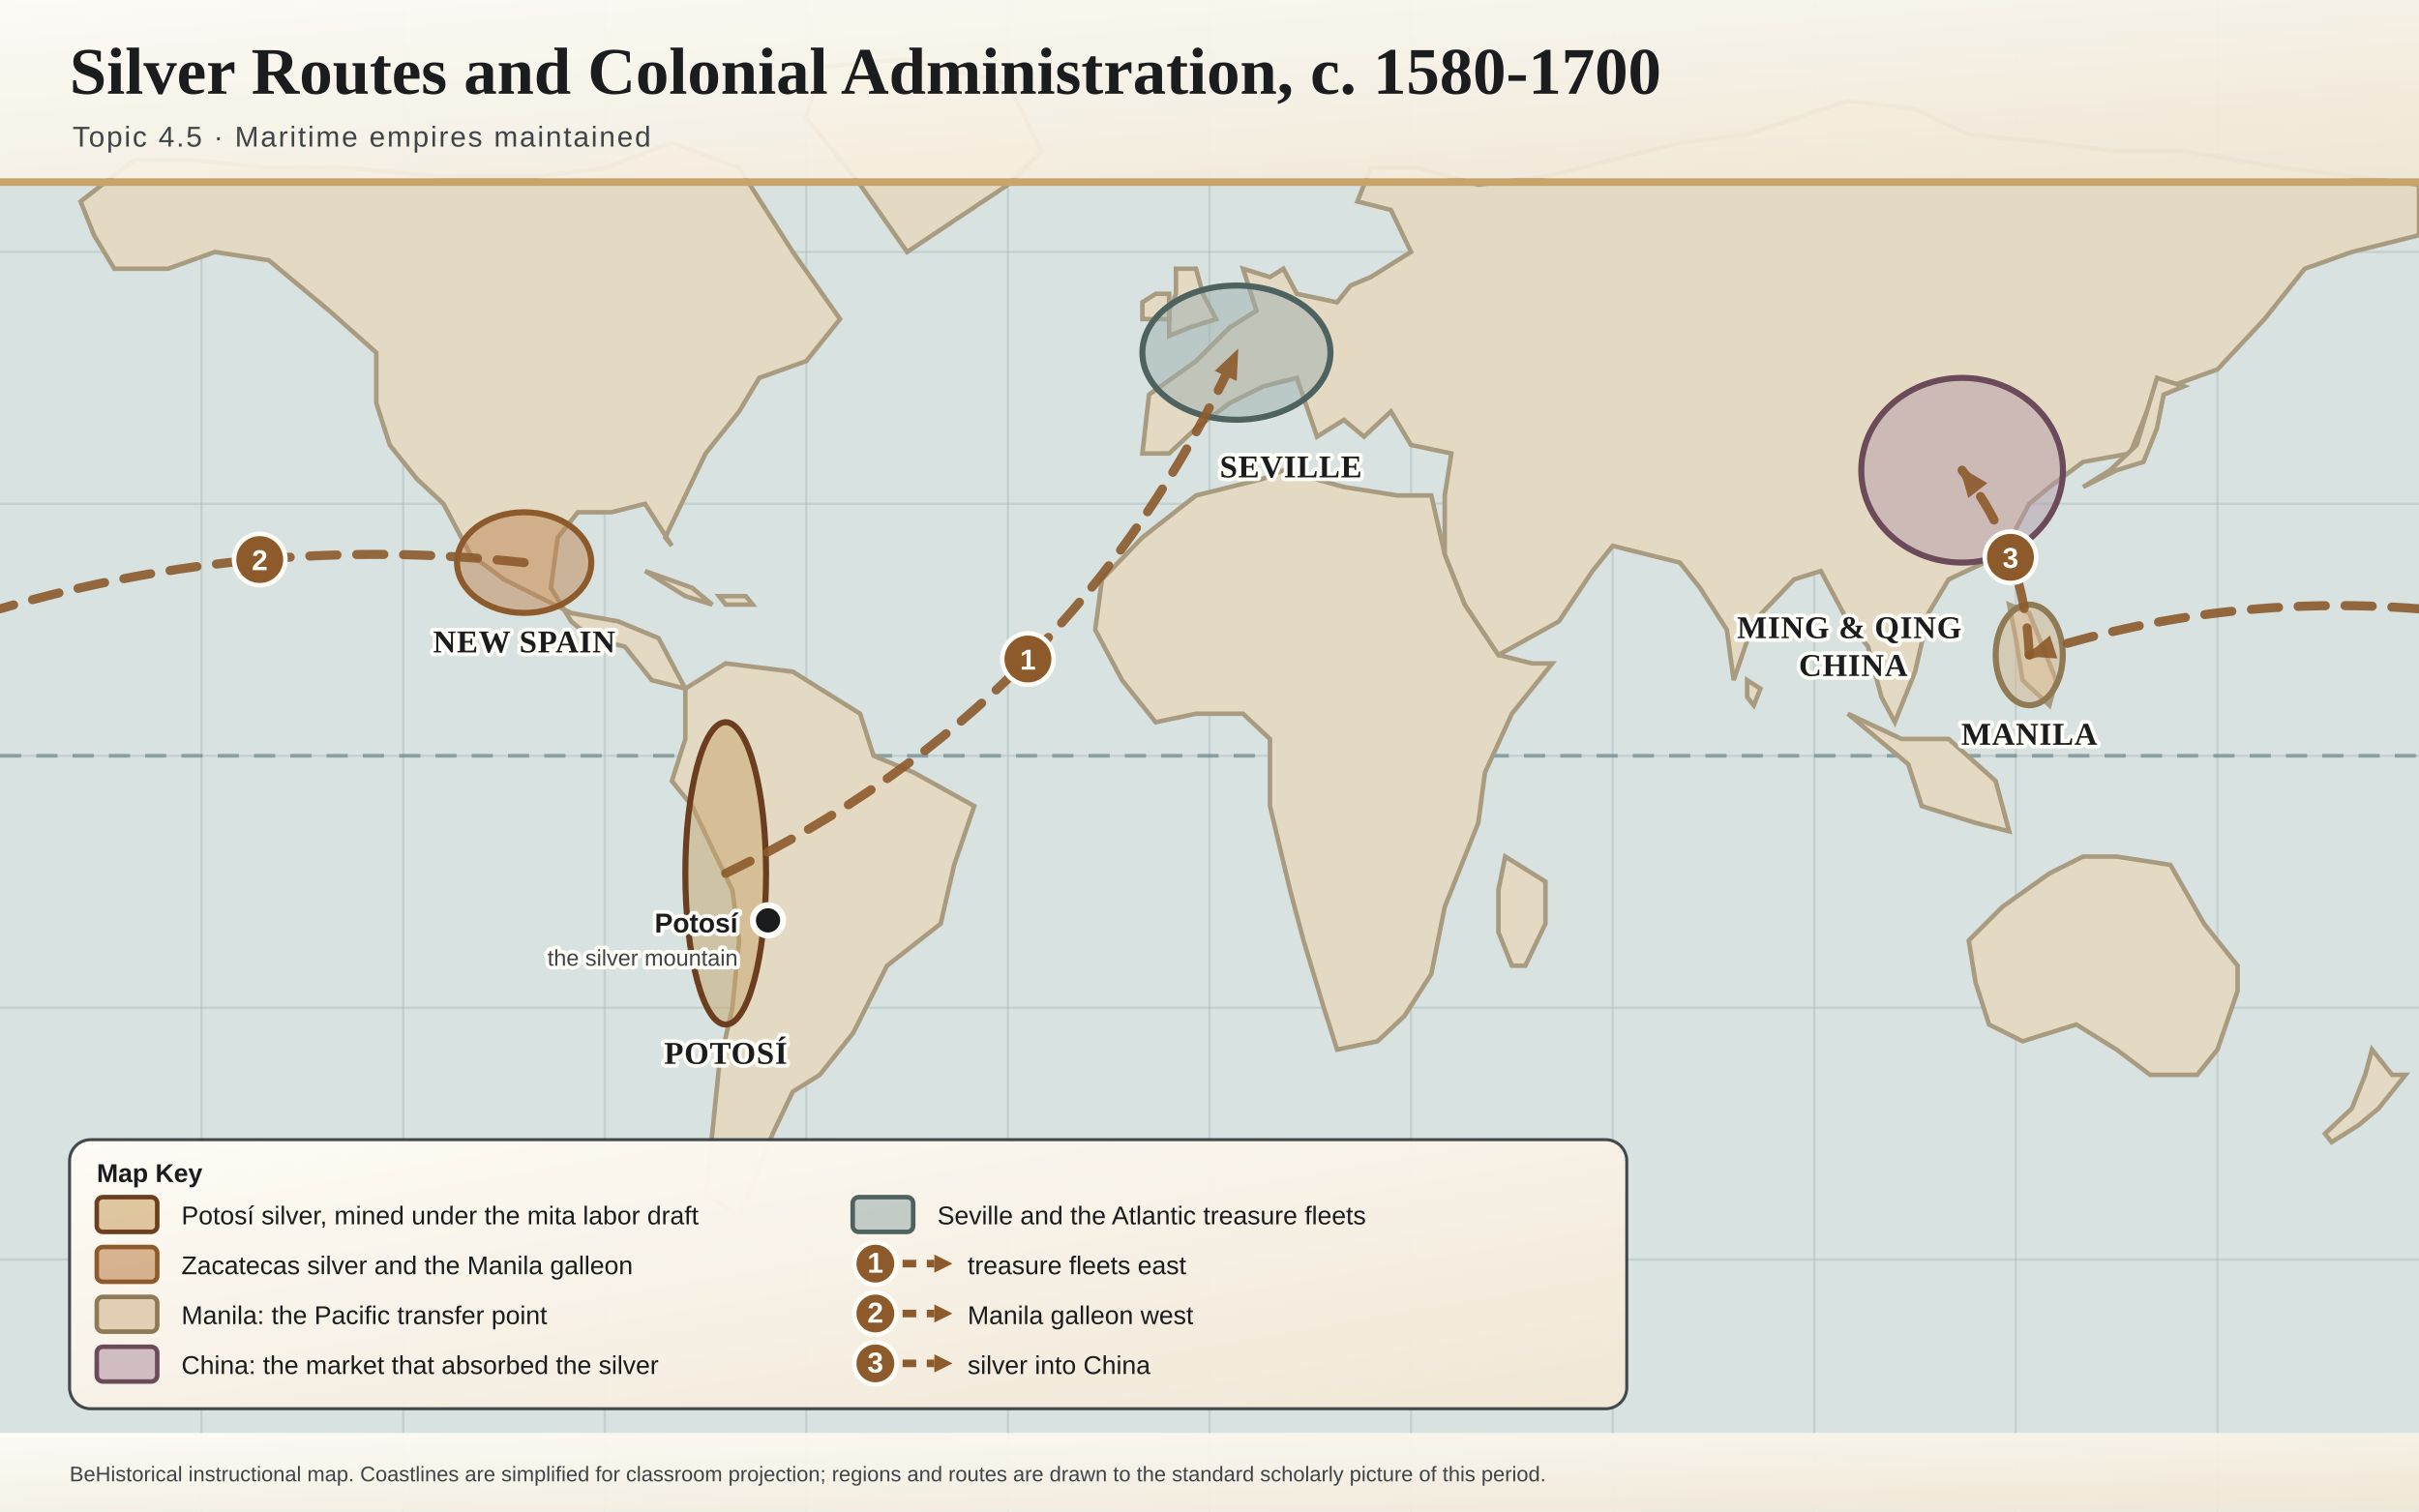
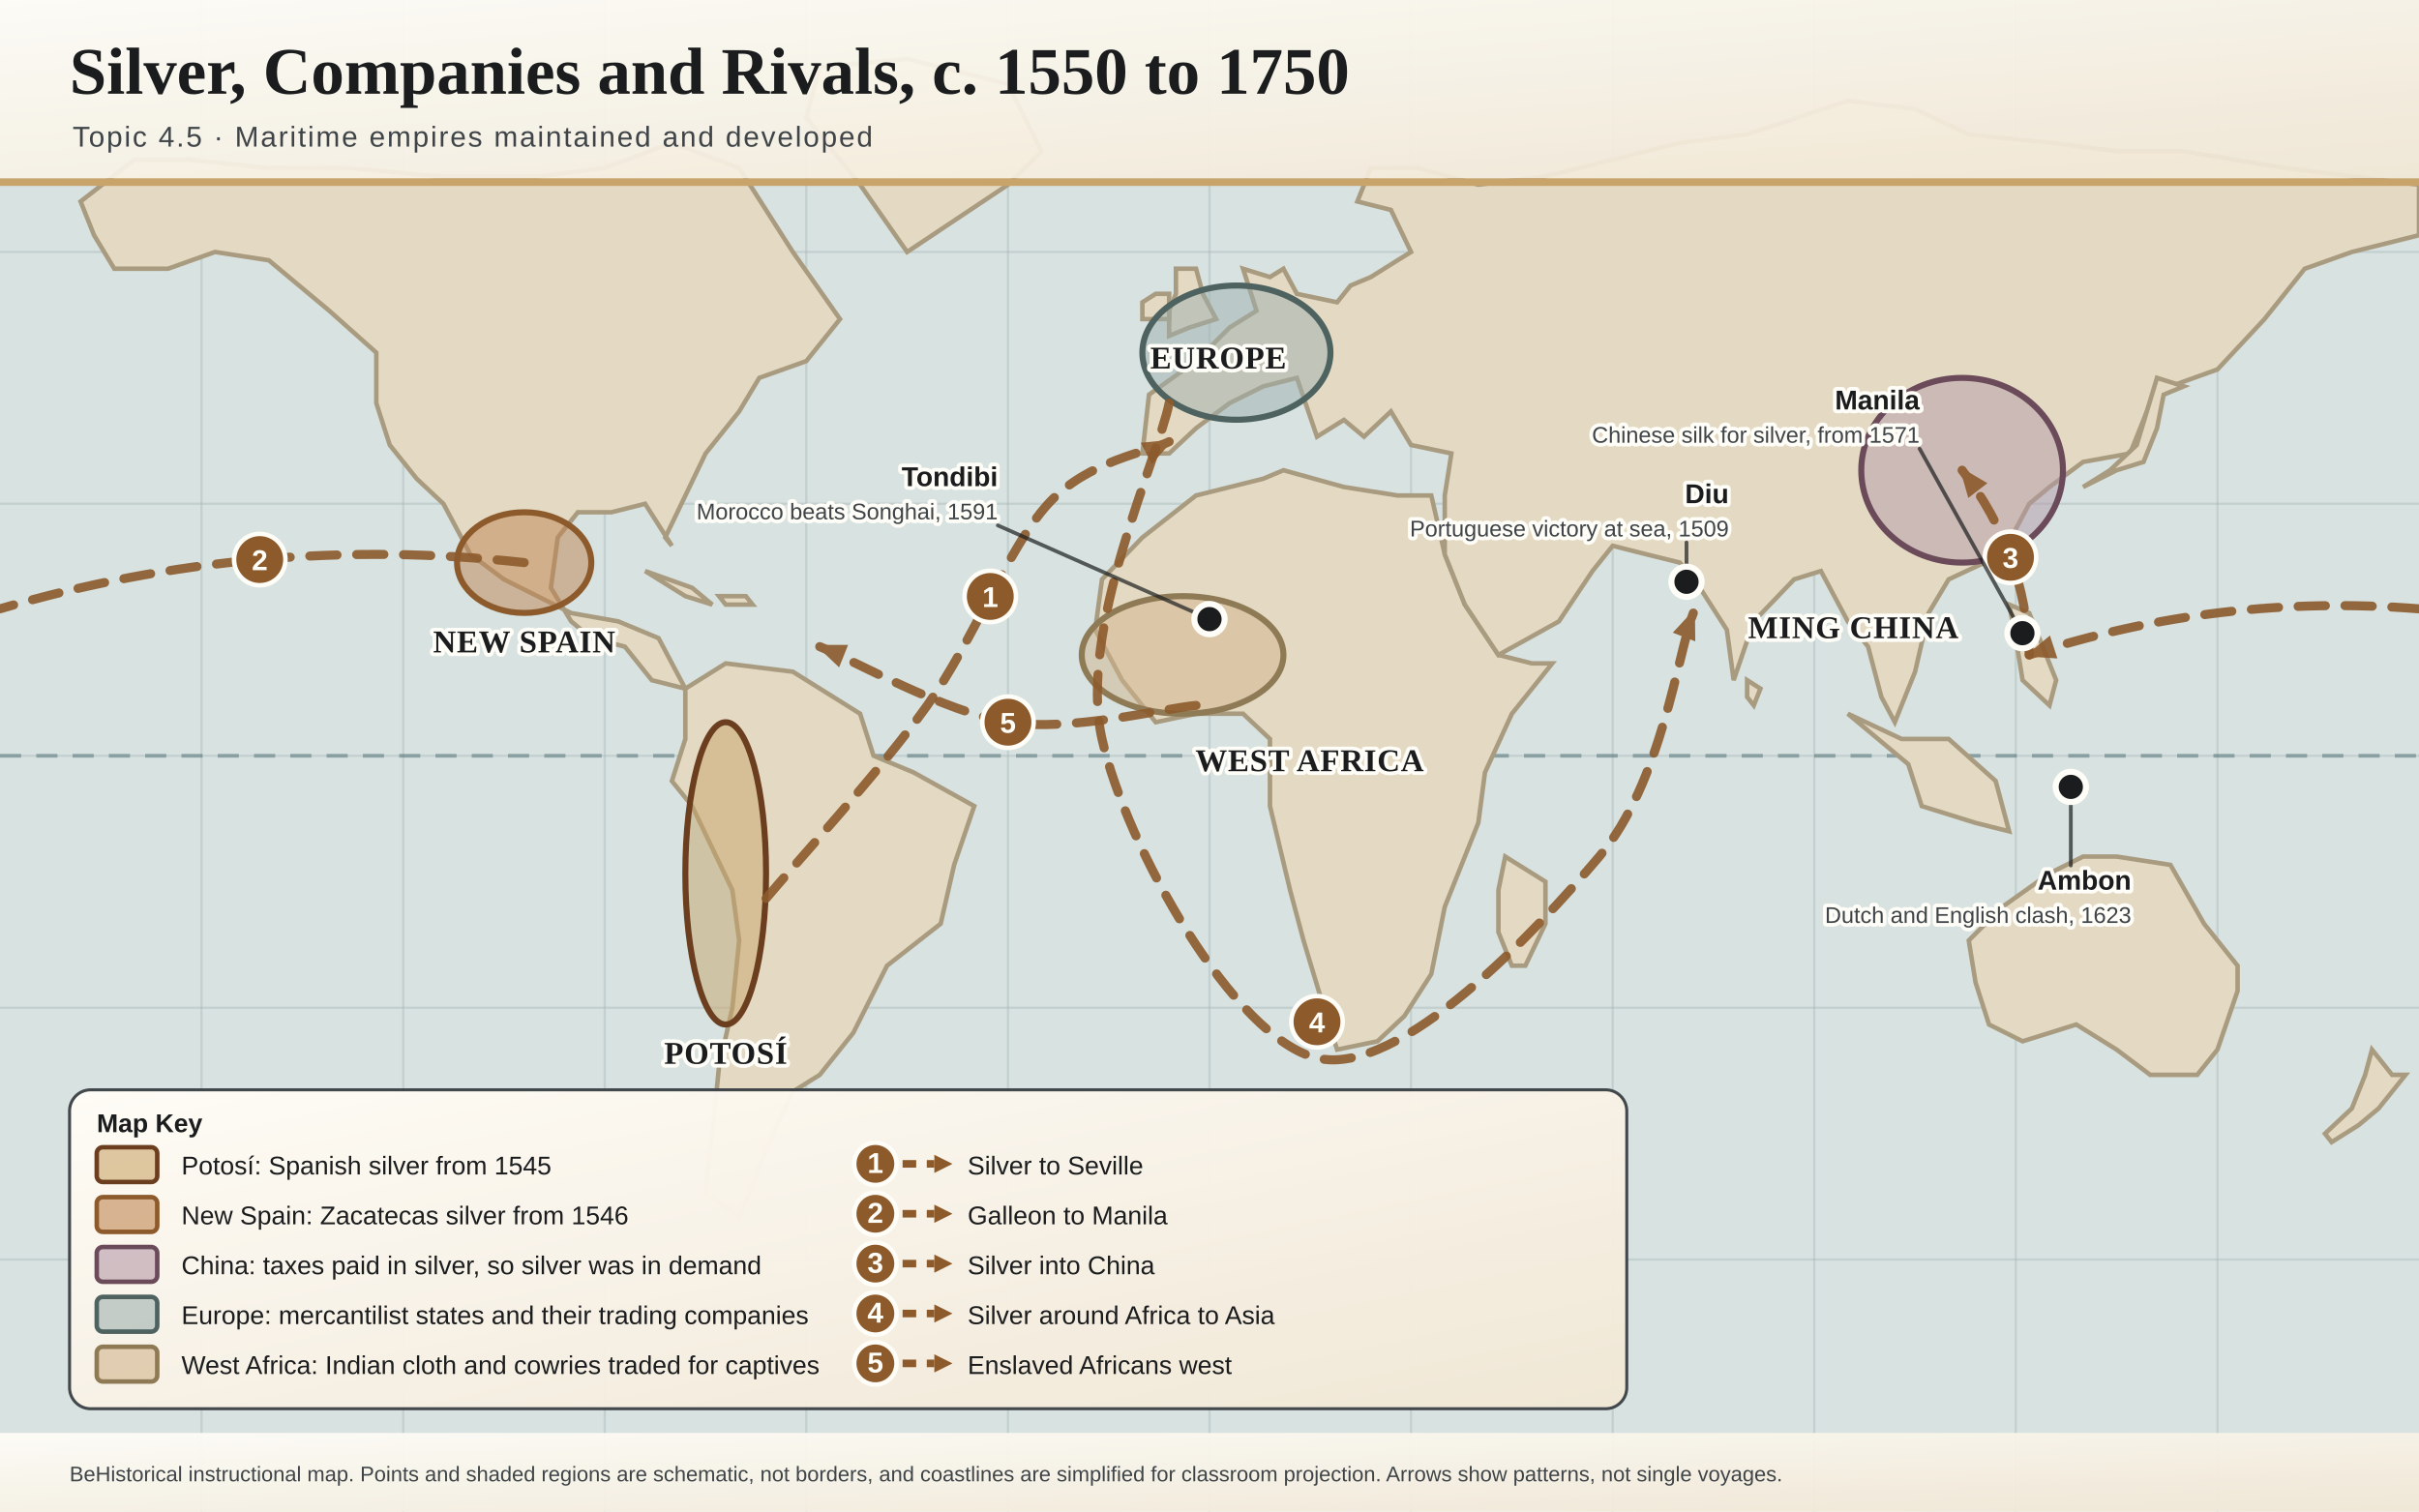
<svg xmlns="http://www.w3.org/2000/svg" width="1600" height="1000" viewBox="0 0 1600 1000" preserveAspectRatio="xMidYMid meet" role="img" aria-labelledby="map-title map-desc">
  <defs>
    <linearGradient id="paper" x1="0" x2="1" y1="0" y2="1">
      <stop offset="0" stop-color="#FFFDF7" />
      <stop offset="1" stop-color="#F1E7D5" />
    </linearGradient>
    <marker id="arrow" markerWidth="20" markerHeight="16" refX="17" refY="8" orient="auto" markerUnits="userSpaceOnUse">
      <path d="M0,0 L20,8 L0,16 Z" fill="#8C5A2B" />
    </marker>
    <style>
      .title{font-family:Georgia,'Times New Roman',serif;font-weight:700;font-size:44px;fill:#1A1C1D}
      .subtitle{font-family:Arial,Helvetica,sans-serif;font-size:19px;fill:#3E4447;letter-spacing:1.2px;text-transform:uppercase}
      .region{font-family:Georgia,'Times New Roman',serif;font-weight:700;font-size:21px;letter-spacing:.5px}
      .place{font-family:Arial,Helvetica,sans-serif;font-weight:700;font-size:18px;fill:#1A1C1D}
      .placenote{font-family:Arial,Helvetica,sans-serif;font-size:15px;fill:#3E4447}
      .small{font-family:Arial,Helvetica,sans-serif;font-size:17px;fill:#1A1C1D}
      .tiny{font-family:Arial,Helvetica,sans-serif;font-size:14px;fill:#3E4447}
      .badgenum{font-family:Arial,Helvetica,sans-serif;font-weight:700;font-size:19px;fill:#FFFDF7}
      .badge{fill:#8C5A2B;stroke:#FFFDF7;stroke-width:3}
      .halo{paint-order:stroke;stroke:#FFFDF7;stroke-width:5;stroke-linejoin:round}
      .city{fill:#1A1C1D;stroke:#FFFDF7;stroke-width:4}
      .leader{stroke:#1A1C1D;stroke-width:2.5;stroke-linecap:round;opacity:.7}
      .flow{fill:none;stroke:#8C5A2B;stroke-width:6;stroke-linecap:round;opacity:.9}
      #land path{fill:#E4DAC4;stroke:#A99B7F;stroke-width:3}
      #graticule line{stroke:#9FB0AE;stroke-width:1.5;opacity:.35}
    </style>
  </defs>
  <rect width="1600" height="1000" fill="#D7E2E1" />
  <g id="graticule">
    <line x1="133.3" y1="0" x2="133.3" y2="1000" />
    <line x1="266.7" y1="0" x2="266.7" y2="1000" />
    <line x1="400.0" y1="0" x2="400.0" y2="1000" />
    <line x1="533.3" y1="0" x2="533.3" y2="1000" />
    <line x1="666.7" y1="0" x2="666.7" y2="1000" />
    <line x1="800.0" y1="0" x2="800.0" y2="1000" />
    <line x1="933.3" y1="0" x2="933.3" y2="1000" />
    <line x1="1066.7" y1="0" x2="1066.7" y2="1000" />
    <line x1="1200.0" y1="0" x2="1200.0" y2="1000" />
    <line x1="1333.3" y1="0" x2="1333.3" y2="1000" />
    <line x1="1466.7" y1="0" x2="1466.7" y2="1000" />
    <line x1="0" y1="833.3" x2="1600" y2="833.3" />
    <line x1="0" y1="666.7" x2="1600" y2="666.7" />
    <line x1="0" y1="500.0" x2="1600" y2="500.0" />
    <line x1="0" y1="333.3" x2="1600" y2="333.3" />
    <line x1="0" y1="166.7" x2="1600" y2="166.7" />
  </g>
  <line x1="0" y1="500.0" x2="1600" y2="500.0" stroke="#4E6B72" stroke-width="2.5" stroke-dasharray="14 10" opacity=".5" />
  <g id="land">
    <path id="land-greenland" d="M600.0,166.7 L666.7,122.2 L688.9,100.0 L666.7,55.6 L600.0,38.9 L542.2,44.4 L533.3,77.8 L568.9,122.2 L600.0,166.7 Z" />
    <path id="land-northAmerica" d="M53.3,133.3 L88.9,105.6 L124.4,105.6 L177.8,111.1 L231.1,111.1 L288.9,116.7 L355.6,116.7 L400.0,111.1 L444.4,94.4 L488.9,111.1 L524.4,166.7 L555.6,211.1 L533.3,238.9 L502.2,250.0 L488.9,272.2 L466.7,300.0 L440.0,355.6 L444.4,361.1 L426.7,333.3 L404.4,338.9 L382.2,338.9 L368.9,355.6 L364.4,388.9 L377.8,411.1 L391.1,422.2 L413.3,427.8 L431.1,450.0 L453.3,455.6 L435.6,422.2 L408.9,411.1 L377.8,405.6 L333.3,383.3 L311.1,366.7 L293.3,333.3 L275.6,316.7 L257.8,294.4 L248.9,266.7 L248.9,233.3 L217.8,205.6 L177.8,172.2 L142.2,166.7 L111.1,177.8 L75.6,177.8 L62.2,155.6 L53.3,133.3 Z" />
    <path id="land-southAmerica" d="M453.3,455.6 L480.0,438.9 L524.4,444.4 L568.9,472.2 L577.8,500.0 L604.4,511.1 L644.4,533.3 L631.1,572.2 L622.2,611.1 L586.7,638.9 L564.4,683.3 L542.2,711.1 L524.4,722.2 L511.1,750.0 L497.8,783.3 L488.9,805.6 L466.7,788.9 L471.1,750.0 L475.6,705.6 L484.4,666.7 L488.9,622.2 L484.4,588.9 L457.8,533.3 L444.4,516.7 L453.3,488.9 L453.3,455.6 Z" />
    <path id="land-africa" d="M724.4,416.7 L728.9,383.3 L755.6,355.6 L791.1,327.8 L835.6,316.7 L848.9,311.1 L888.9,322.2 L924.4,327.8 L946.7,327.8 L955.6,366.7 L968.9,400.0 L991.1,433.3 L1013.3,438.9 L1026.7,438.9 L1000.0,472.2 L982.2,511.1 L977.8,544.4 L955.6,600.0 L946.7,644.4 L928.9,672.2 L911.1,688.9 L884.4,694.4 L875.6,666.7 L862.2,622.2 L853.3,588.9 L840.0,533.3 L840.0,488.9 L822.2,472.2 L791.1,472.2 L764.4,477.8 L742.2,450.0 L724.4,416.7 Z" />
    <path id="land-eurasia" d="M755.6,300.0 L760.0,261.1 L791.1,238.9 L813.3,216.7 L831.1,205.6 L822.2,177.8 L840.0,183.3 L848.9,177.8 L857.8,194.4 L884.4,200.0 L893.3,188.9 L906.7,183.3 L924.4,172.2 L933.3,166.7 L920.0,138.9 L897.8,133.3 L906.7,111.1 L937.8,111.1 L977.8,122.2 L1022.2,116.7 L1066.7,105.6 L1111.1,94.4 L1155.6,88.9 L1222.2,66.7 L1266.7,72.2 L1302.2,88.9 L1355.6,94.4 L1400.0,100.0 L1444.4,100.0 L1511.1,111.1 L1555.6,116.7 L1600.0,122.2 L1600.0,155.6 L1555.6,166.7 L1524.4,177.8 L1497.8,211.1 L1466.7,244.4 L1435.6,255.6 L1422.2,266.7 L1408.9,300.0 L1377.8,305.6 L1355.6,322.2 L1342.2,333.3 L1324.4,366.7 L1288.9,383.3 L1275.6,405.6 L1266.7,444.4 L1253.3,477.8 L1244.4,461.1 L1235.6,427.8 L1222.2,411.1 L1204.4,377.8 L1186.7,383.3 L1160.0,411.1 L1146.7,450.0 L1142.2,416.7 L1124.4,388.9 L1111.1,372.2 L1088.9,366.7 L1066.7,361.1 L1053.3,377.8 L1031.1,411.1 L991.1,433.3 L968.9,400.0 L955.6,366.7 L955.6,327.8 L960.0,300.0 L933.3,294.4 L920.0,272.2 L902.2,288.9 L888.9,277.8 L871.1,288.9 L857.8,250.0 L835.6,255.6 L813.3,266.7 L791.1,283.3 L773.3,300.0 L755.6,300.0 Z" />
    <path id="land-britain" d="M773.3,222.2 L786.7,216.7 L804.4,211.1 L795.6,194.4 L791.1,177.8 L777.8,177.8 L777.8,194.4 L773.3,205.6 L773.3,222.2 Z" />
    <path id="land-ireland" d="M755.6,211.1 L773.3,211.1 L773.3,194.4 L764.4,194.4 L755.6,200.0 L755.6,211.1 Z" />
    <path id="land-japan" d="M1377.8,322.2 L1400.0,311.1 L1417.8,305.6 L1426.7,283.3 L1431.1,261.1 L1444.4,255.6 L1426.7,250.0 L1413.3,294.4 L1395.6,311.1 L1377.8,322.2 Z" />
    <path id="land-indonesia" d="M1222.2,472.2 L1262.2,505.6 L1271.1,533.3 L1306.7,544.4 L1328.9,550.0 L1320.0,516.7 L1288.9,488.9 L1257.8,488.9 L1222.2,472.2 Z" />
    <path id="land-philippines" d="M1328.9,400.0 L1342.2,405.6 L1351.1,427.8 L1360.0,450.0 L1355.6,466.7 L1337.8,450.0 L1333.3,422.2 L1328.9,400.0 Z" />
    <path id="land-australia" d="M1302.2,622.2 L1306.7,650.0 L1315.6,677.8 L1337.8,688.9 L1373.3,677.8 L1400.0,694.4 L1422.2,711.1 L1453.3,711.1 L1466.7,694.4 L1480.0,655.6 L1480.0,638.9 L1457.8,611.1 L1435.6,572.2 L1400.0,566.7 L1377.8,566.7 L1355.6,577.8 L1324.4,600.0 L1302.2,622.2 Z" />
    <path id="land-newZealand" d="M1568.9,694.4 L1582.2,711.1 L1591.1,711.1 L1573.3,733.3 L1560.0,744.4 L1542.2,755.6 L1537.8,750.0 L1555.6,733.3 L1564.4,711.1 L1568.9,694.4 Z" />
    <path id="land-madagascar" d="M995.6,566.7 L1022.2,583.3 L1022.2,611.1 L1008.9,638.9 L1000.0,638.9 L991.1,616.7 L991.1,588.9 L995.6,566.7 Z" />
    <path id="land-cuba" d="M426.7,377.8 L457.8,388.9 L471.1,400.0 L453.3,394.4 L426.7,377.8 Z" />
    <path id="land-hispaniola" d="M475.6,394.4 L493.3,394.4 L497.8,400.0 L480.0,400.0 L475.6,394.4 Z" />
    <path id="land-sriLanka" d="M1155.6,450.0 L1164.4,455.6 L1160.0,466.7 L1155.6,461.1 L1155.6,450.0 Z" />
  </g>
  <g id="highlights">
    <ellipse cx="480.0" cy="577.8" rx="26.7" ry="100.0" fill="#C9A46A" fill-opacity="0.5" stroke="#6B3E1F" stroke-width="4" />
    <ellipse cx="346.7" cy="372.2" rx="44.4" ry="33.3" fill="#C08552" fill-opacity="0.5" stroke="#8C5A2B" stroke-width="4" />
-     <ellipse cx="1342.2" cy="433.3" rx="22.2" ry="33.3" fill="#D2B48C" fill-opacity="0.5" stroke="#8E7A55" stroke-width="4" />
    <ellipse cx="1297.8" cy="311.1" rx="66.7" ry="61.1" fill="#B49AA8" fill-opacity="0.5" stroke="#6B4A5A" stroke-width="4" />
    <ellipse cx="817.8" cy="233.3" rx="62.2" ry="44.4" fill="#9FB0AE" fill-opacity="0.5" stroke="#4E6260" stroke-width="4" />
+     <ellipse cx="782.2" cy="433.3" rx="66.7" ry="38.9" fill="#D2B48C" fill-opacity="0.5" stroke="#8E7A55" stroke-width="4" />
  </g>
  <g id="flows">
-     <path class="flow" d="M480.0,577.8 Q710.9,466.4 817.8,233.3" stroke-dasharray="18 13" marker-end="url(#arrow)" />
-     <circle class="badge" cx="679.9" cy="436.0" r="17" />
-     <text class="badgenum" x="679.9" y="443.0" text-anchor="middle">1</text>
+     <path class="flow" d="M506.7,594.4 C524.4,573.1 582.2,510.2 613.3,466.7 C644.4,423.1 666.7,362.4 693.3,333.3 C720.0,304.3 760.0,299.1 773.3,292.2" stroke-dasharray="18 13" marker-end="url(#arrow)" />
+     <circle class="badge" cx="655.0" cy="394.6" r="17" />
+     <text class="badgenum" x="655.0" y="401.6" text-anchor="middle">1</text>
    <path class="flow" d="M346.7,372.2 Q170.3,352.8 0.0,402.8 M1600.0,402.8 Q1468.1,392.3 1342.2,433.3" stroke-dasharray="18 13" marker-end="url(#arrow)" />
    <circle class="badge" cx="171.8" cy="370.2" r="17" />
    <text class="badgenum" x="171.8" y="377.2" text-anchor="middle">2</text>
    <path class="flow" d="M1342.2,433.3 Q1339.6,365.1 1297.8,311.1" stroke-dasharray="18 13" marker-end="url(#arrow)" />
    <circle class="badge" cx="1329.8" cy="368.7" r="17" />
    <text class="badgenum" x="1329.8" y="375.7" text-anchor="middle">3</text>
+     <path class="flow" d="M773.3,266.7 C765.9,303.7 712.6,416.7 728.9,488.9 C745.2,561.1 816.3,687.0 871.1,700.0 C925.9,713.0 1016.3,615.7 1057.8,566.7 C1099.3,517.6 1109.6,432.4 1120.0,405.6" stroke-dasharray="18 13" marker-end="url(#arrow)" />
+     <circle class="badge" cx="871.1" cy="676.0" r="17" />
+     <text class="badgenum" x="871.1" y="683.0" text-anchor="middle">4</text>
+     <path class="flow" d="M791.1,466.7 C770.4,468.5 708.1,484.3 666.7,477.8 C625.2,471.3 563.0,436.1 542.2,427.8" stroke-dasharray="18 13" marker-end="url(#arrow)" />
+     <circle class="badge" cx="666.7" cy="477.8" r="17" />
+     <text class="badgenum" x="666.7" y="484.8" text-anchor="middle">5</text>
  </g>
  <g id="region-labels">
    <text class="region halo" x="480.0" y="703.8" text-anchor="middle" fill="#1A1C1D">
      <tspan x="480.0" dy="0">POTOSÍ</tspan>
    </text>
    <text class="region halo" x="346.7" y="431.6" text-anchor="middle" fill="#1A1C1D">
      <tspan x="346.7" dy="0">NEW SPAIN</tspan>
    </text>
-     <text class="region halo" x="1342.2" y="492.7" text-anchor="middle" fill="#1A1C1D">
-       <tspan x="1342.2" dy="0">MANILA</tspan>
+     <text class="region halo" x="1225.8" y="422.2" text-anchor="middle" fill="#1A1C1D">
+       <tspan x="1225.8" dy="0">MING CHINA</tspan>
    </text>
-     <text class="region halo" x="1225.8" y="422.2" text-anchor="middle" fill="#1A1C1D">
-       <tspan x="1225.8" dy="0">MING &amp; QING</tspan>
-       <tspan x="1225.8" dy="25">CHINA</tspan>
+     <text class="region halo" x="805.8" y="243.8" text-anchor="middle" fill="#1A1C1D">
+       <tspan x="805.8" dy="0">EUROPE</tspan>
    </text>
-     <text class="region halo" x="853.8" y="315.8" text-anchor="middle" fill="#1A1C1D">
-       <tspan x="853.8" dy="0">SEVILLE</tspan>
+     <text class="region halo" x="866.2" y="510.2" text-anchor="middle" fill="#1A1C1D">
+       <tspan x="866.2" dy="0">WEST AFRICA</tspan>
    </text>
  </g>
  <g id="places">
-     <circle class="city" cx="508.0" cy="608.9" r="10" />
-     <text class="place halo" x="488.0" y="616.9" text-anchor="end">Potosí</text>
-     <text class="placenote halo" x="488.0" y="638.9" text-anchor="end">the silver mountain</text>
+     <line class="leader" x1="1115.5" y1="384.9" x2="1115.5" y2="358.9" />
+     <circle class="city" cx="1115.5" cy="384.9" r="10" />
+     <text class="place halo" x="1143.5" y="332.9" text-anchor="end">Diu</text>
+     <text class="placenote halo" x="1143.5" y="354.9" text-anchor="end">Portuguese victory at sea, 1509</text>
+     <line class="leader" x1="800.0" y1="409.6" x2="660.0" y2="347.6" />
+     <circle class="city" cx="800.0" cy="409.6" r="10" />
+     <text class="place halo" x="660.0" y="321.6" text-anchor="end">Tondibi</text>
+     <text class="placenote halo" x="660.0" y="343.6" text-anchor="end">Morocco beats Songhai, 1591</text>
+     <line class="leader" x1="1369.7" y1="520.6" x2="1369.7" y2="572.6" />
+     <circle class="city" cx="1369.7" cy="520.6" r="10" />
+     <text class="place halo" x="1409.7" y="588.6" text-anchor="end">Ambon</text>
+     <text class="placenote halo" x="1409.7" y="610.6" text-anchor="end">Dutch and English clash, 1623</text>
+     <line class="leader" x1="1337.7" y1="418.9" x2="1269.7" y2="296.9" />
+     <circle class="city" cx="1337.7" cy="418.9" r="10" />
+     <text class="place halo" x="1269.7" y="270.9" text-anchor="end">Manila</text>
+     <text class="placenote halo" x="1269.7" y="292.9" text-anchor="end">Chinese silk for silver, from 1571</text>
  </g>
  <g id="titleband">
    <rect x="0" y="0" width="1600" height="118" fill="url(#paper)" opacity=".93" />
    <rect x="0" y="118" width="1600" height="5" fill="#C9A46A" />
-     <text class="title" x="46" y="62">Silver Routes and Colonial Administration, c. 1580-1700</text>
-     <text class="subtitle" x="48" y="97">Topic 4.5 · Maritime empires maintained</text>
+     <text class="title" x="46" y="62">Silver, Companies and Rivals, c. 1550 to 1750</text>
+     <text class="subtitle" x="48" y="97">Topic 4.5 · Maritime empires maintained and developed</text>
  </g>
-   <g id="legend" transform="translate(46,754)">
-     <rect x="0" y="0" width="1030" height="178" rx="14" fill="url(#paper)" stroke="#3E4447" stroke-width="2" opacity=".97" />
+   <g id="legend" transform="translate(46,721)">
+     <rect x="0" y="0" width="1030" height="211" rx="14" fill="url(#paper)" stroke="#3E4447" stroke-width="2" opacity=".97" />
    <text class="small" x="18" y="28" font-weight="700">Map Key</text>
    <rect x="18" y="38" width="40" height="23" rx="4" fill="#C9A46A" fill-opacity=".6" stroke="#6B3E1F" stroke-width="3" />
-     <text class="small" x="74" y="56">Potosí silver, mined under the mita labor draft</text>
+     <text class="small" x="74" y="56">Potosí: Spanish silver from 1545</text>
    <rect x="18" y="71" width="40" height="23" rx="4" fill="#C08552" fill-opacity=".6" stroke="#8C5A2B" stroke-width="3" />
-     <text class="small" x="74" y="89">Zacatecas silver and the Manila galleon</text>
-     <rect x="18" y="104" width="40" height="23" rx="4" fill="#D2B48C" fill-opacity=".6" stroke="#8E7A55" stroke-width="3" />
-     <text class="small" x="74" y="122">Manila: the Pacific transfer point</text>
-     <rect x="18" y="137" width="40" height="23" rx="4" fill="#B49AA8" fill-opacity=".6" stroke="#6B4A5A" stroke-width="3" />
-     <text class="small" x="74" y="155">China: the market that absorbed the silver</text>
-     <rect x="518" y="38" width="40" height="23" rx="4" fill="#9FB0AE" fill-opacity=".6" stroke="#4E6260" stroke-width="3" />
-     <text class="small" x="574" y="56">Seville and the Atlantic treasure fleets</text>
+     <text class="small" x="74" y="89">New Spain: Zacatecas silver from 1546</text>
+     <rect x="18" y="104" width="40" height="23" rx="4" fill="#B49AA8" fill-opacity=".6" stroke="#6B4A5A" stroke-width="3" />
+     <text class="small" x="74" y="122">China: taxes paid in silver, so silver was in demand</text>
+     <rect x="18" y="137" width="40" height="23" rx="4" fill="#9FB0AE" fill-opacity=".6" stroke="#4E6260" stroke-width="3" />
+     <text class="small" x="74" y="155">Europe: mercantilist states and their trading companies</text>
+     <rect x="18" y="170" width="40" height="23" rx="4" fill="#D2B48C" fill-opacity=".6" stroke="#8E7A55" stroke-width="3" />
+     <text class="small" x="74" y="188">West Africa: Indian cloth and cowries traded for captives</text>
+     <circle class="badge" cx="533" cy="49" r="14" />
+     <text class="badgenum" x="533" y="55" text-anchor="middle" font-size="16">1</text>
+     <line x1="551" x2="572" y1="49" y2="49" stroke="#8C5A2B" stroke-width="5" stroke-dasharray="9 7" />
+     <path d="M572,43 L584,49 L572,55 Z" fill="#8C5A2B" />
+     <text class="small" x="594" y="56">Silver to Seville</text>
    <circle class="badge" cx="533" cy="82" r="14" />
-     <text class="badgenum" x="533" y="88" text-anchor="middle" font-size="16">1</text>
+     <text class="badgenum" x="533" y="88" text-anchor="middle" font-size="16">2</text>
    <line x1="551" x2="572" y1="82" y2="82" stroke="#8C5A2B" stroke-width="5" stroke-dasharray="9 7" />
    <path d="M572,76 L584,82 L572,88 Z" fill="#8C5A2B" />
-     <text class="small" x="594" y="89">treasure fleets east</text>
+     <text class="small" x="594" y="89">Galleon to Manila</text>
    <circle class="badge" cx="533" cy="115" r="14" />
-     <text class="badgenum" x="533" y="121" text-anchor="middle" font-size="16">2</text>
+     <text class="badgenum" x="533" y="121" text-anchor="middle" font-size="16">3</text>
    <line x1="551" x2="572" y1="115" y2="115" stroke="#8C5A2B" stroke-width="5" stroke-dasharray="9 7" />
    <path d="M572,109 L584,115 L572,121 Z" fill="#8C5A2B" />
-     <text class="small" x="594" y="122">Manila galleon west</text>
+     <text class="small" x="594" y="122">Silver into China</text>
    <circle class="badge" cx="533" cy="148" r="14" />
-     <text class="badgenum" x="533" y="154" text-anchor="middle" font-size="16">3</text>
+     <text class="badgenum" x="533" y="154" text-anchor="middle" font-size="16">4</text>
    <line x1="551" x2="572" y1="148" y2="148" stroke="#8C5A2B" stroke-width="5" stroke-dasharray="9 7" />
    <path d="M572,142 L584,148 L572,154 Z" fill="#8C5A2B" />
-     <text class="small" x="594" y="155">silver into China</text>
+     <text class="small" x="594" y="155">Silver around Africa to Asia</text>
+     <circle class="badge" cx="533" cy="181" r="14" />
+     <text class="badgenum" x="533" y="187" text-anchor="middle" font-size="16">5</text>
+     <line x1="551" x2="572" y1="181" y2="181" stroke="#8C5A2B" stroke-width="5" stroke-dasharray="9 7" />
+     <path d="M572,175 L584,181 L572,187 Z" fill="#8C5A2B" />
+     <text class="small" x="594" y="188">Enslaved Africans west</text>
  </g>
  <rect x="0" y="948" width="1600" height="52" fill="url(#paper)" opacity=".93" />
-   <text class="tiny" x="46" y="980">BeHistorical instructional map. Coastlines are simplified for classroom projection; regions and routes are drawn to the standard scholarly picture of this period.</text>
+   <text class="tiny" x="46" y="980">BeHistorical instructional map. Points and shaded regions are schematic, not borders, and coastlines are simplified for classroom projection. Arrows show patterns, not single voyages.</text>
</svg>
